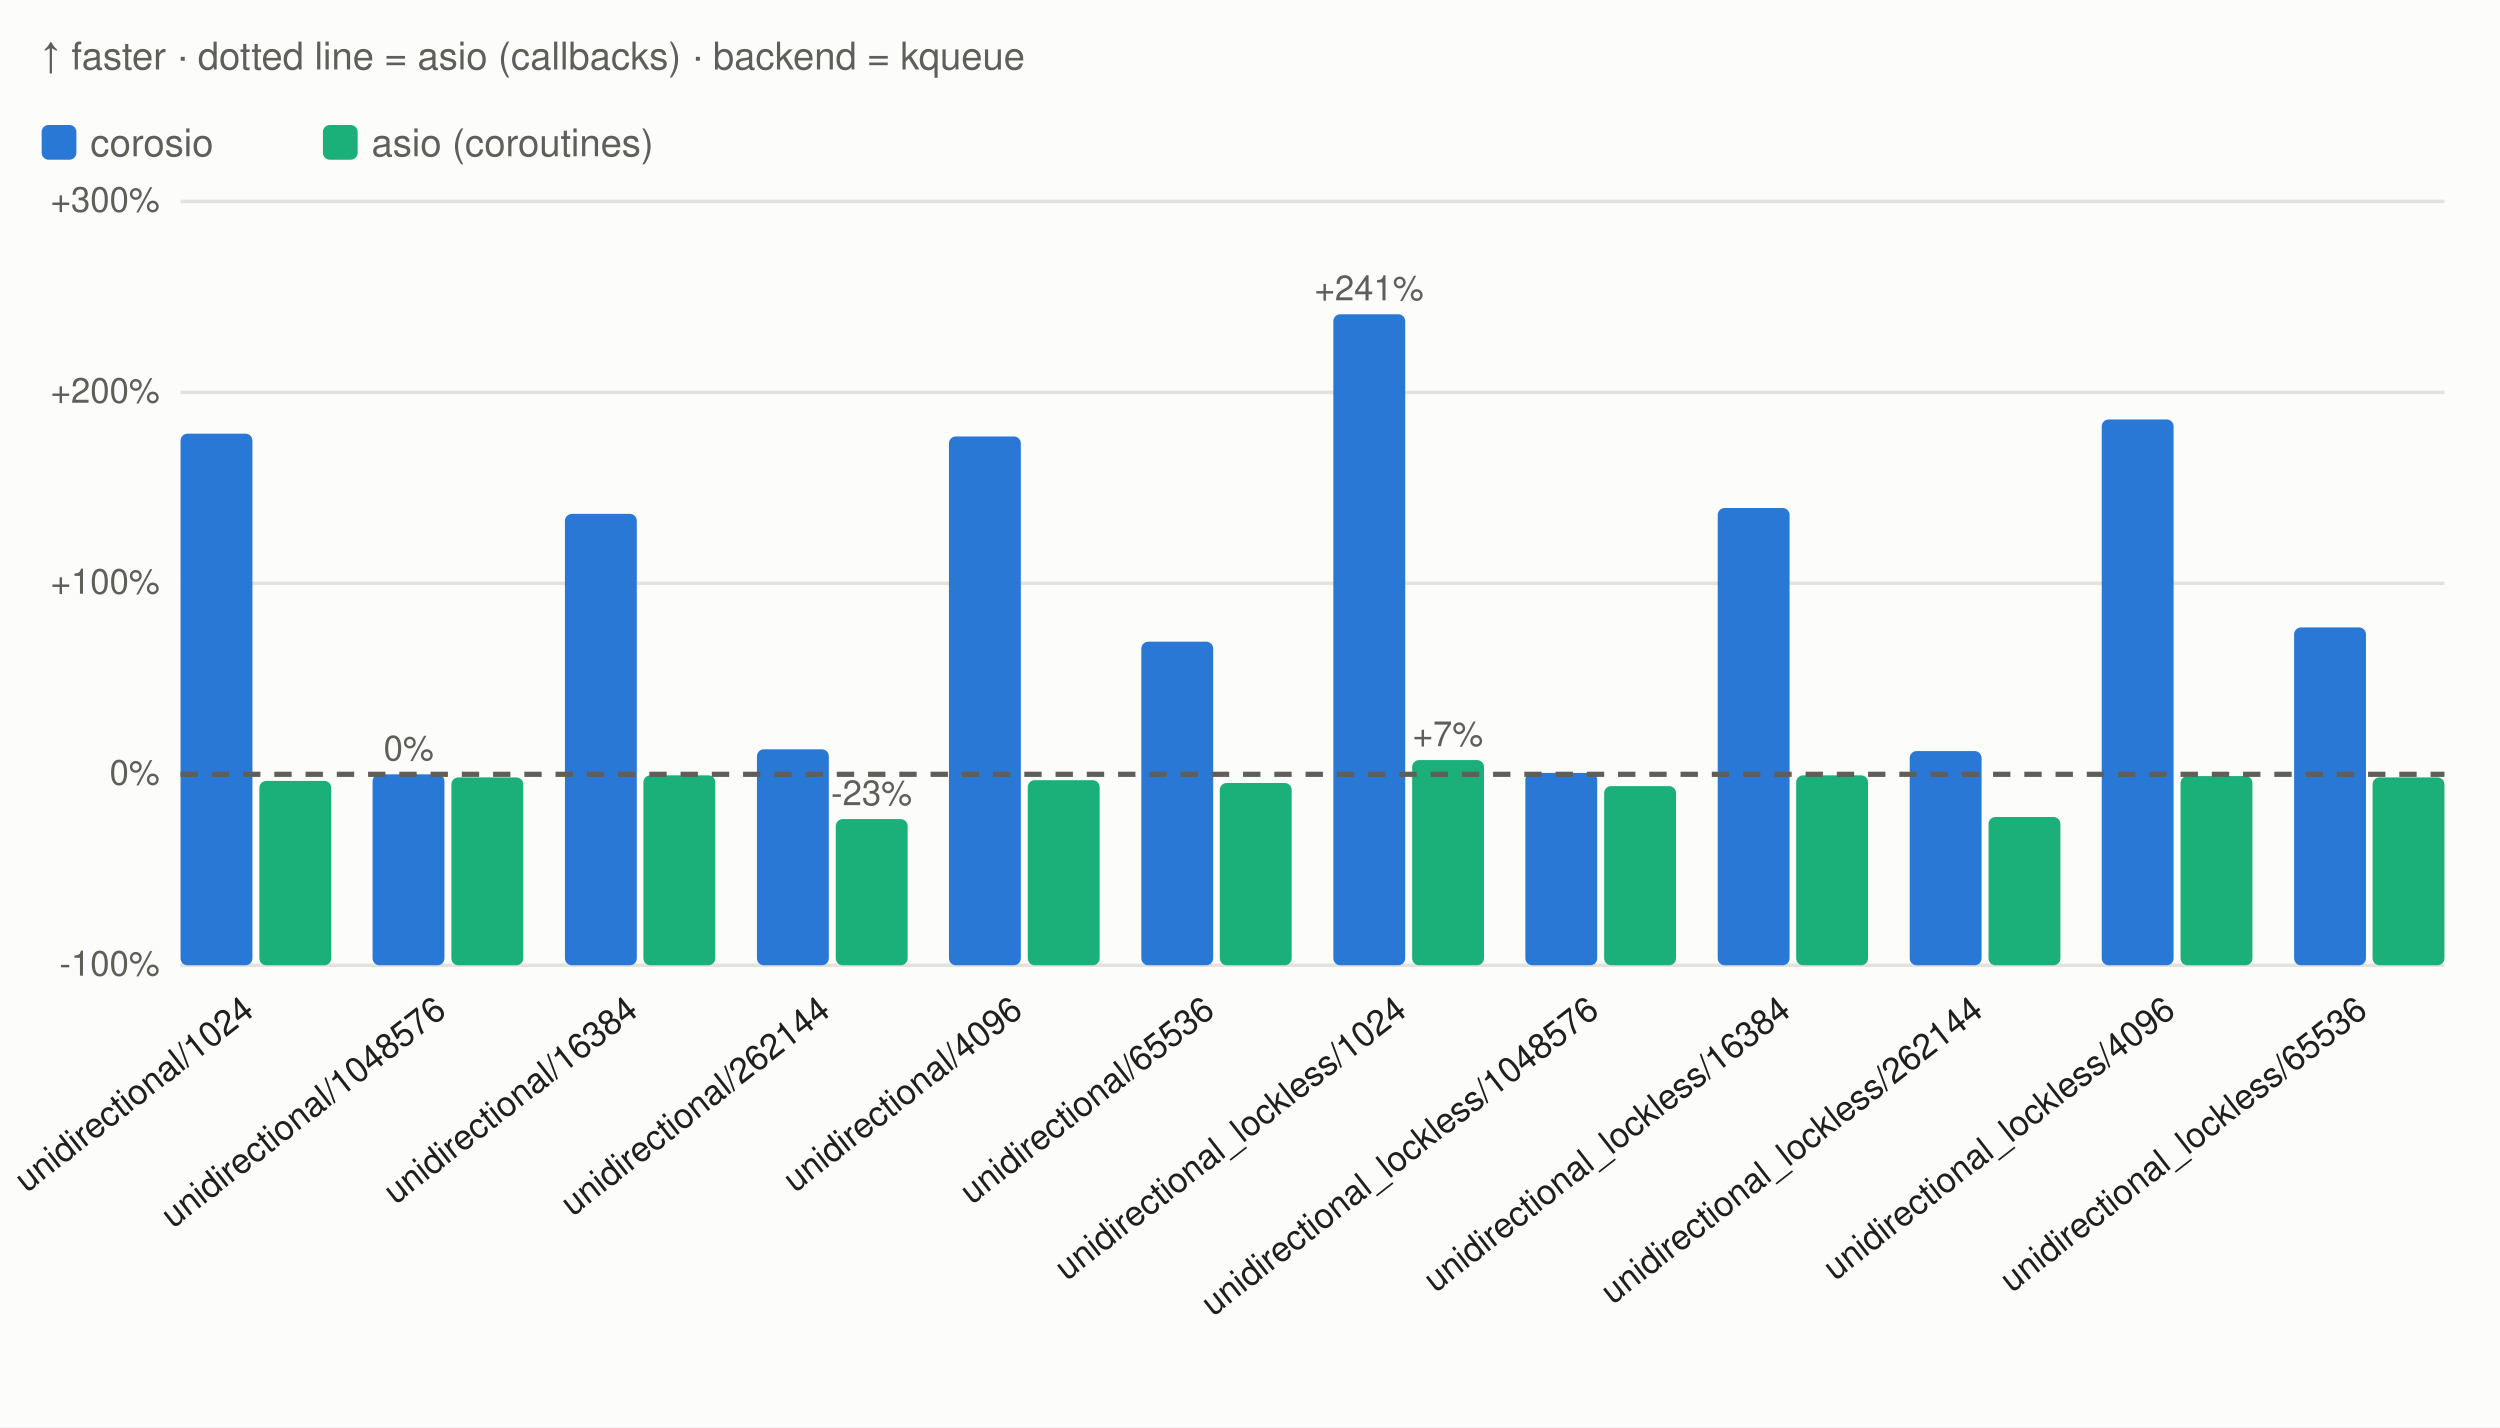
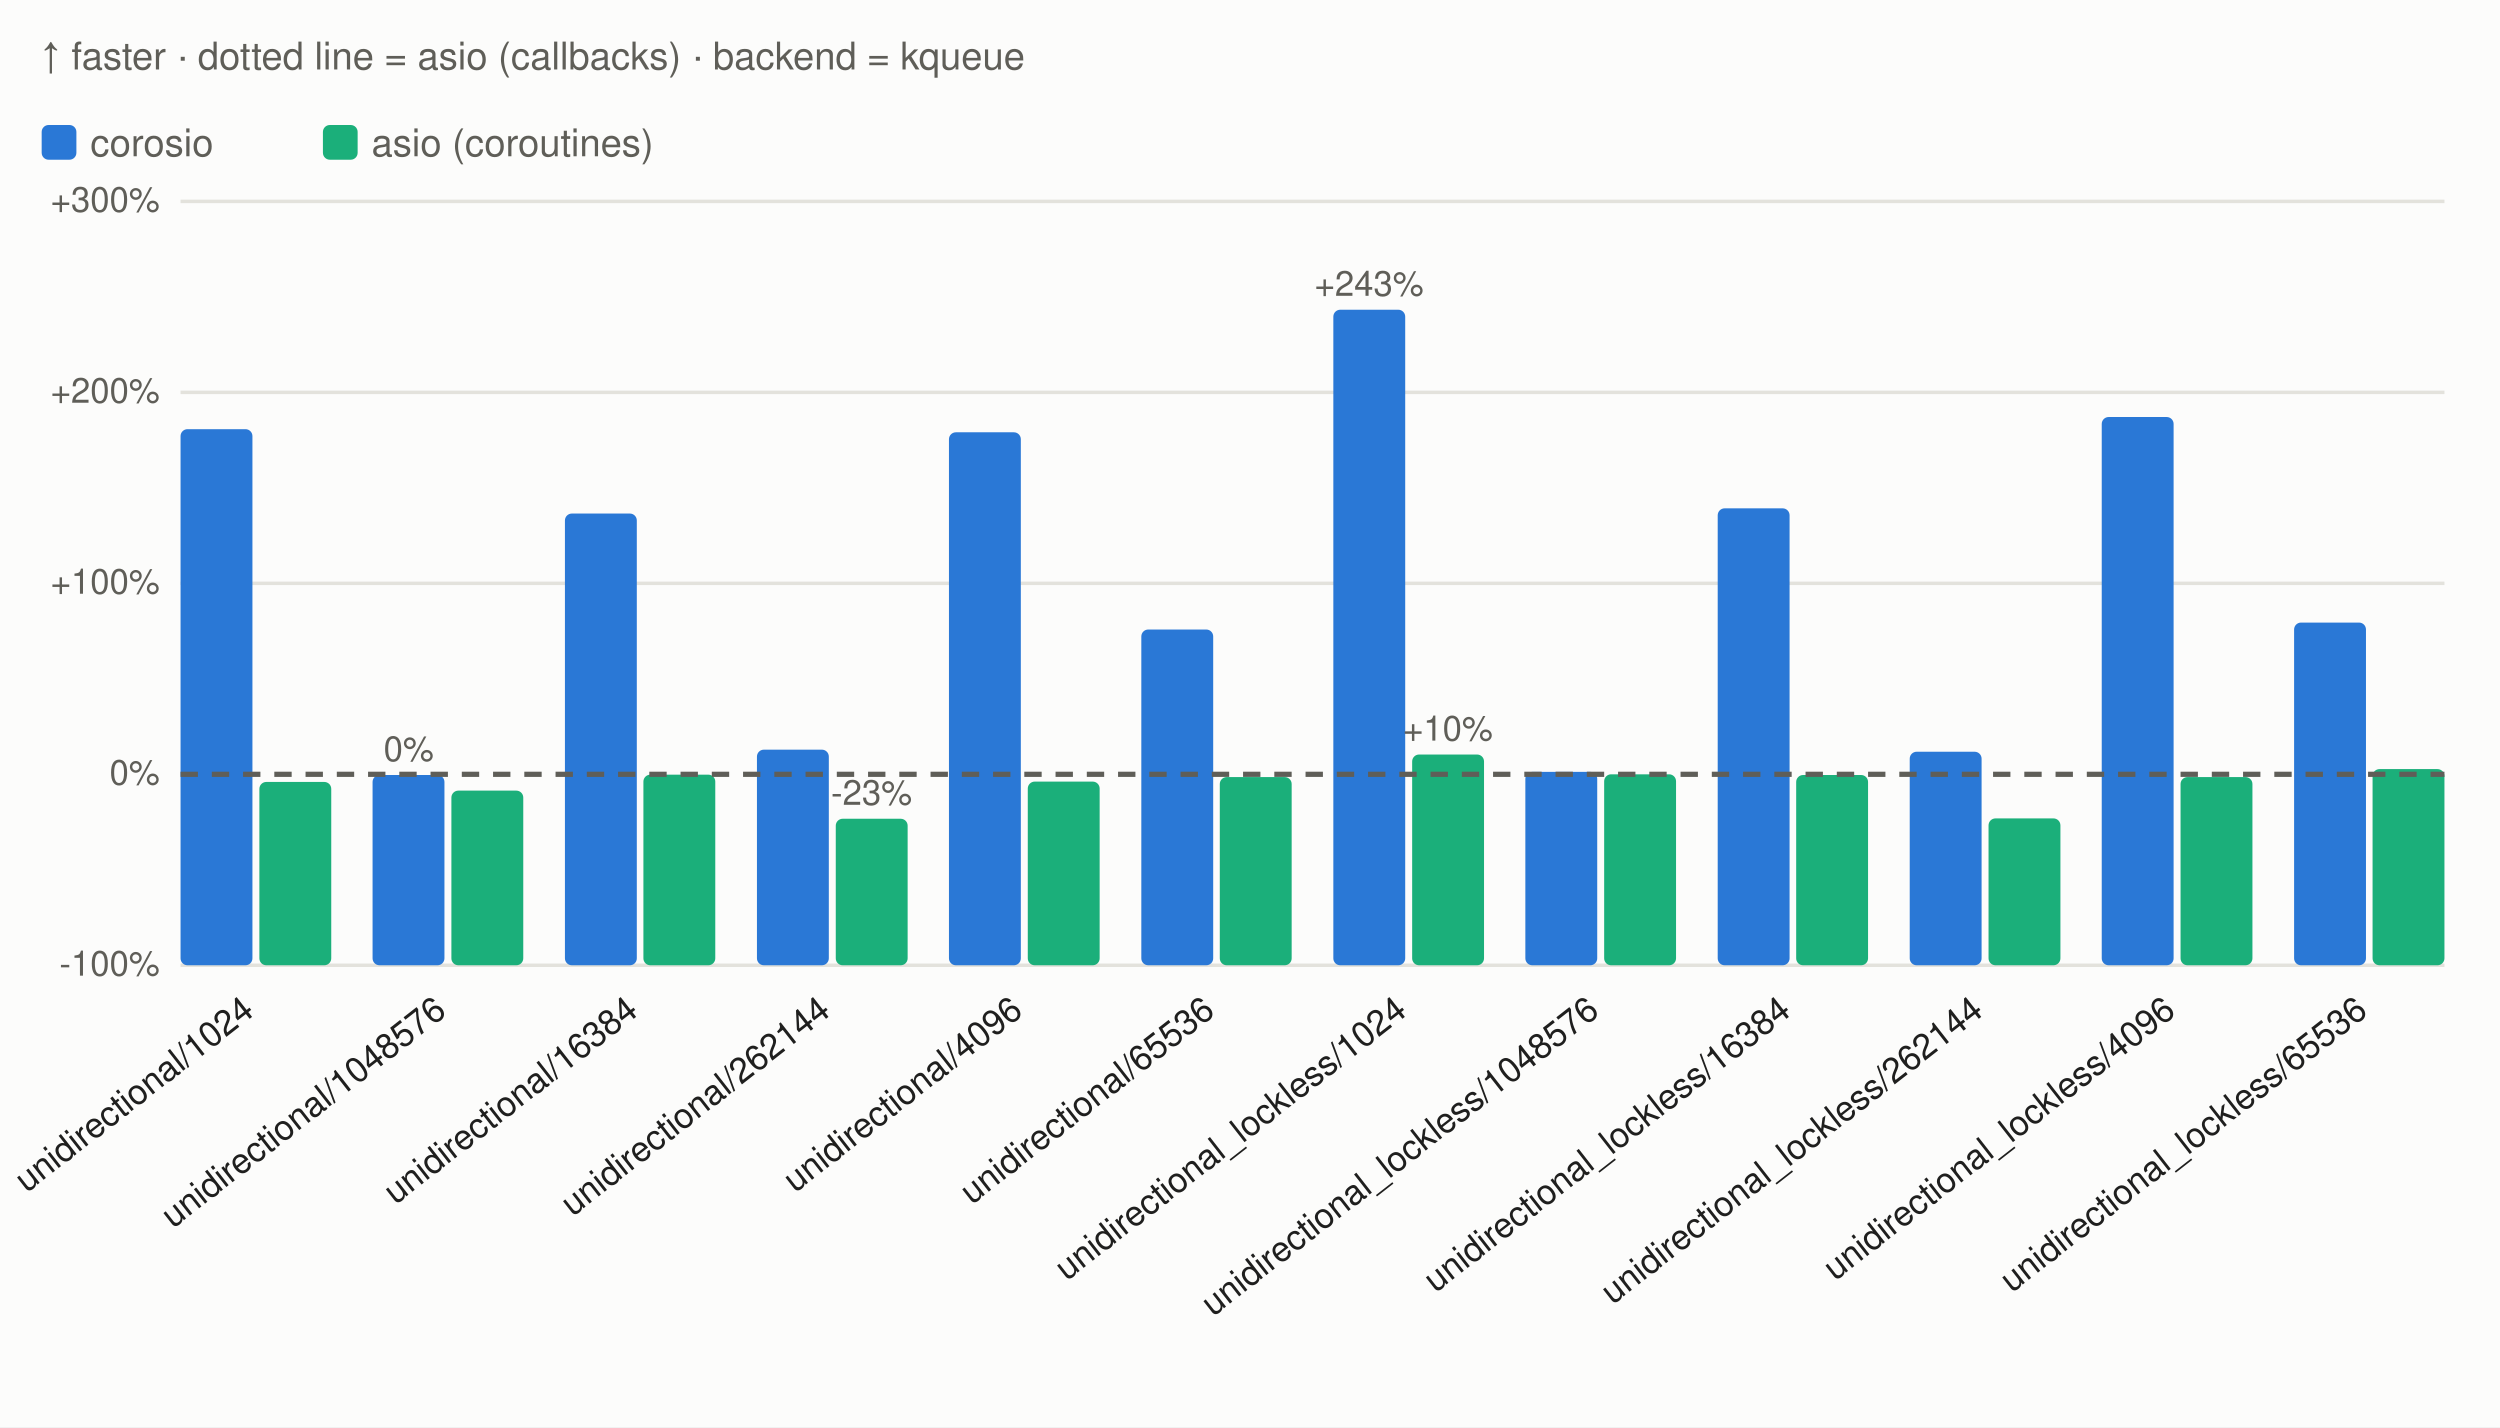
<svg xmlns="http://www.w3.org/2000/svg" class="bch-chart" width="720" height="411" viewBox="0 0 720 411">
  <style>.bch-chart{width:100%;height:auto;overflow:visible}.imageblock.bch-block{align-items:stretch}.imageblock.bch-block .content{width:100%}.bch-seg-label{fill:#ffffff;font-weight:700}html.dark .bch-exact&gt;summary.title,html.dark .bch-exact summary.title{color:var(--text-main-text-primary,#ffffff)}.boostlook .doc .openblock.bch-card{border:1px solid var(--border-border-secondary,#e3e2dc);border-radius:10px;padding:14px 14px 4px;margin-top:1.4rem;margin-bottom:1.4rem}.boostlook .doc .bch-card .imageblock.bch-block{margin-top:0;margin-bottom:0.25rem}.boostlook .doc .bch-card details.bch-exact{margin-top:0;margin-bottom:0.5rem;margin-left:0}.boostlook .doc .bch-card details.bch-exact&gt;summary{margin-left:2rem}.boostlook .doc .bch-card table.stretch,.boostlook #content .bch-card table.stretch{width:100%;margin-left:0;font-size:0.88em}.boostlook .doc .bch-card table.stretch td,.boostlook .doc .bch-card table.stretch th{padding:0.3rem 0.55rem}@media (prefers-color-scheme: dark) {.bch-surface{fill:#1a1a19}.bch-ink{fill:#ffffff}.bch-ink2{fill:#c3c2b7}.bch-grid{stroke:#3a3a38}.bch-zero{stroke:#c3c2b7}.bch-s-native{fill:#3987e5}.bch-s-uring{fill:#d95926}.bch-s-cb{fill:#199e70}.bch-div-pos{fill:#3987e5}.bch-div-neg{fill:#e66767}.bch-div-mid{fill:#383835}}html:not(.dark) .bch-surface{fill:transparent}html:not(.dark) .bch-ink{fill:#1f1f1e}html:not(.dark) .bch-ink2{fill:#5f5e58}html:not(.dark) .bch-grid{stroke:#e3e2dc}html:not(.dark) .bch-zero{stroke:#5f5e58}html:not(.dark) .bch-s-native{fill:#2a78d6}html:not(.dark) .bch-s-uring{fill:#eb6834}html:not(.dark) .bch-s-cb{fill:#1baf7a}html:not(.dark) .bch-div-pos{fill:#2a78d6}html:not(.dark) .bch-div-neg{fill:#e34948}html:not(.dark) .bch-div-mid{fill:#f0efec}html.dark .bch-surface{fill:transparent}html.dark .bch-ink{fill:#ffffff}html.dark .bch-ink2{fill:#c3c2b7}html.dark .bch-grid{stroke:#3a3a38}html.dark .bch-zero{stroke:#c3c2b7}html.dark .bch-s-native{fill:#3987e5}html.dark .bch-s-uring{fill:#d95926}html.dark .bch-s-cb{fill:#199e70}html.dark .bch-div-pos{fill:#3987e5}html.dark .bch-div-neg{fill:#e66767}html.dark .bch-div-mid{fill:#383835}</style>
  <rect width="720" height="411" class="bch-surface" fill="#fcfcfb" />
  <text x="12" y="20" font-family="-apple-system,Segoe UI,Helvetica,Arial,sans-serif" font-size="11" class="bch-ink2" fill="#5f5e58">↑ faster · dotted line = asio (callbacks) · backend = kqueue</text>
  <rect x="12" y="36" width="10" height="10" rx="2" class="bch-s-native" fill="#2a78d6" />
  <text x="26" y="45" font-family="-apple-system,Segoe UI,Helvetica,Arial,sans-serif" font-size="11" class="bch-ink2" fill="#5f5e58">corosio</text>
  <rect x="93" y="36" width="10" height="10" rx="2" class="bch-s-cb" fill="#1baf7a" />
  <text x="107" y="45" font-family="-apple-system,Segoe UI,Helvetica,Arial,sans-serif" font-size="11" class="bch-ink2" fill="#5f5e58">asio (coroutines)</text>
  <line x1="52" y1="278.0" x2="704" y2="278.0" class="bch-grid" stroke="#e3e2dc" stroke-width="1" />
  <text x="46" y="281.0" font-family="-apple-system,Segoe UI,Helvetica,Arial,sans-serif" font-size="10" class="bch-ink2" fill="#5f5e58" text-anchor="end">-100%</text>
  <line x1="52" y1="168.0" x2="704" y2="168.0" class="bch-grid" stroke="#e3e2dc" stroke-width="1" />
  <text x="46" y="171.0" font-family="-apple-system,Segoe UI,Helvetica,Arial,sans-serif" font-size="10" class="bch-ink2" fill="#5f5e58" text-anchor="end">+100%</text>
  <line x1="52" y1="113.0" x2="704" y2="113.0" class="bch-grid" stroke="#e3e2dc" stroke-width="1" />
  <text x="46" y="116.0" font-family="-apple-system,Segoe UI,Helvetica,Arial,sans-serif" font-size="10" class="bch-ink2" fill="#5f5e58" text-anchor="end">+200%</text>
  <line x1="52" y1="58.0" x2="704" y2="58.0" class="bch-grid" stroke="#e3e2dc" stroke-width="1" />
  <text x="46" y="61.0" font-family="-apple-system,Segoe UI,Helvetica,Arial,sans-serif" font-size="10" class="bch-ink2" fill="#5f5e58" text-anchor="end">+300%</text>
  <text x="46" y="226.0" font-family="-apple-system,Segoe UI,Helvetica,Arial,sans-serif" font-size="10" class="bch-ink2" fill="#5f5e58" text-anchor="end">0%</text>
-   <rect x="52.0" y="124.9" width="20.7" height="153.1" rx="2" class="bch-s-native" fill="#2a78d6" />
-   <rect x="74.7" y="224.9" width="20.7" height="53.1" rx="2" class="bch-s-cb" fill="#1baf7a" />
+   <rect x="52.0" y="123.6" width="20.7" height="154.4" rx="2" class="bch-s-native" fill="#2a78d6" />
+   <rect x="74.7" y="225.2" width="20.7" height="52.8" rx="2" class="bch-s-cb" fill="#1baf7a" />
  <text x="73.7" y="292.0" font-family="-apple-system,Segoe UI,Helvetica,Arial,sans-serif" font-size="10" class="bch-ink" fill="#1f1f1e" text-anchor="end" transform="rotate(-38 73.7 292.0)">unidirectional/1024</text>
-   <rect x="107.3" y="223.0" width="20.7" height="55.0" rx="2" class="bch-s-native" fill="#2a78d6" />
-   <text x="117.7" y="219.0" font-family="-apple-system,Segoe UI,Helvetica,Arial,sans-serif" font-size="10" class="bch-ink2" fill="#5f5e58" text-anchor="middle">0%</text>
-   <rect x="130.0" y="223.9" width="20.7" height="54.1" rx="2" class="bch-s-cb" fill="#1baf7a" />
+   <rect x="107.3" y="223.2" width="20.7" height="54.8" rx="2" class="bch-s-native" fill="#2a78d6" />
+   <text x="117.7" y="219.2" font-family="-apple-system,Segoe UI,Helvetica,Arial,sans-serif" font-size="10" class="bch-ink2" fill="#5f5e58" text-anchor="middle">0%</text>
+   <rect x="130.0" y="227.7" width="20.7" height="50.3" rx="2" class="bch-s-cb" fill="#1baf7a" />
  <text x="129.0" y="292.0" font-family="-apple-system,Segoe UI,Helvetica,Arial,sans-serif" font-size="10" class="bch-ink" fill="#1f1f1e" text-anchor="end" transform="rotate(-38 129.0 292.0)">unidirectional/1048576</text>
-   <rect x="162.7" y="148.0" width="20.7" height="130.0" rx="2" class="bch-s-native" fill="#2a78d6" />
-   <rect x="185.3" y="223.3" width="20.7" height="54.7" rx="2" class="bch-s-cb" fill="#1baf7a" />
+   <rect x="162.7" y="147.9" width="20.7" height="130.1" rx="2" class="bch-s-native" fill="#2a78d6" />
+   <rect x="185.3" y="223.1" width="20.7" height="54.9" rx="2" class="bch-s-cb" fill="#1baf7a" />
  <text x="184.3" y="292.0" font-family="-apple-system,Segoe UI,Helvetica,Arial,sans-serif" font-size="10" class="bch-ink" fill="#1f1f1e" text-anchor="end" transform="rotate(-38 184.3 292.0)">unidirectional/16384</text>
-   <rect x="218.0" y="215.8" width="20.7" height="62.2" rx="2" class="bch-s-native" fill="#2a78d6" />
-   <rect x="240.7" y="235.9" width="20.7" height="42.1" rx="2" class="bch-s-cb" fill="#1baf7a" />
-   <text x="251.0" y="231.9" font-family="-apple-system,Segoe UI,Helvetica,Arial,sans-serif" font-size="10" class="bch-ink2" fill="#5f5e58" text-anchor="middle">-23%</text>
+   <rect x="218.0" y="215.9" width="20.7" height="62.1" rx="2" class="bch-s-native" fill="#2a78d6" />
+   <rect x="240.7" y="235.8" width="20.7" height="42.2" rx="2" class="bch-s-cb" fill="#1baf7a" />
+   <text x="251.0" y="231.8" font-family="-apple-system,Segoe UI,Helvetica,Arial,sans-serif" font-size="10" class="bch-ink2" fill="#5f5e58" text-anchor="middle">-23%</text>
  <text x="239.7" y="292.0" font-family="-apple-system,Segoe UI,Helvetica,Arial,sans-serif" font-size="10" class="bch-ink" fill="#1f1f1e" text-anchor="end" transform="rotate(-38 239.7 292.0)">unidirectional/262144</text>
-   <rect x="273.3" y="125.7" width="20.7" height="152.3" rx="2" class="bch-s-native" fill="#2a78d6" />
-   <rect x="296.0" y="224.7" width="20.7" height="53.3" rx="2" class="bch-s-cb" fill="#1baf7a" />
+   <rect x="273.3" y="124.5" width="20.7" height="153.5" rx="2" class="bch-s-native" fill="#2a78d6" />
+   <rect x="296.0" y="225.1" width="20.7" height="52.9" rx="2" class="bch-s-cb" fill="#1baf7a" />
  <text x="295.0" y="292.0" font-family="-apple-system,Segoe UI,Helvetica,Arial,sans-serif" font-size="10" class="bch-ink" fill="#1f1f1e" text-anchor="end" transform="rotate(-38 295.0 292.0)">unidirectional/4096</text>
-   <rect x="328.7" y="184.8" width="20.7" height="93.2" rx="2" class="bch-s-native" fill="#2a78d6" />
-   <rect x="351.3" y="225.5" width="20.7" height="52.5" rx="2" class="bch-s-cb" fill="#1baf7a" />
+   <rect x="328.7" y="181.3" width="20.7" height="96.7" rx="2" class="bch-s-native" fill="#2a78d6" />
+   <rect x="351.3" y="223.8" width="20.7" height="54.2" rx="2" class="bch-s-cb" fill="#1baf7a" />
  <text x="350.3" y="292.0" font-family="-apple-system,Segoe UI,Helvetica,Arial,sans-serif" font-size="10" class="bch-ink" fill="#1f1f1e" text-anchor="end" transform="rotate(-38 350.3 292.0)">unidirectional/65536</text>
-   <rect x="384.0" y="90.5" width="20.7" height="187.5" rx="2" class="bch-s-native" fill="#2a78d6" />
-   <text x="394.3" y="86.5" font-family="-apple-system,Segoe UI,Helvetica,Arial,sans-serif" font-size="10" class="bch-ink2" fill="#5f5e58" text-anchor="middle">+241%</text>
-   <rect x="406.7" y="218.9" width="20.7" height="59.1" rx="2" class="bch-s-cb" fill="#1baf7a" />
-   <text x="417.0" y="214.9" font-family="-apple-system,Segoe UI,Helvetica,Arial,sans-serif" font-size="10" class="bch-ink2" fill="#5f5e58" text-anchor="middle">+7%</text>
+   <rect x="384.0" y="89.2" width="20.7" height="188.8" rx="2" class="bch-s-native" fill="#2a78d6" />
+   <text x="394.3" y="85.2" font-family="-apple-system,Segoe UI,Helvetica,Arial,sans-serif" font-size="10" class="bch-ink2" fill="#5f5e58" text-anchor="middle">+243%</text>
+   <rect x="406.7" y="217.3" width="20.7" height="60.7" rx="2" class="bch-s-cb" fill="#1baf7a" />
+   <text x="417.0" y="213.3" font-family="-apple-system,Segoe UI,Helvetica,Arial,sans-serif" font-size="10" class="bch-ink2" fill="#5f5e58" text-anchor="middle">+10%</text>
  <text x="405.7" y="292.0" font-family="-apple-system,Segoe UI,Helvetica,Arial,sans-serif" font-size="10" class="bch-ink" fill="#1f1f1e" text-anchor="end" transform="rotate(-38 405.7 292.0)">unidirectional_lockless/1024</text>
-   <rect x="439.3" y="222.6" width="20.7" height="55.4" rx="2" class="bch-s-native" fill="#2a78d6" />
-   <rect x="462.0" y="226.4" width="20.7" height="51.6" rx="2" class="bch-s-cb" fill="#1baf7a" />
+   <rect x="439.3" y="222.3" width="20.7" height="55.7" rx="2" class="bch-s-native" fill="#2a78d6" />
+   <rect x="462.0" y="223.0" width="20.7" height="55.0" rx="2" class="bch-s-cb" fill="#1baf7a" />
  <text x="461.0" y="292.0" font-family="-apple-system,Segoe UI,Helvetica,Arial,sans-serif" font-size="10" class="bch-ink" fill="#1f1f1e" text-anchor="end" transform="rotate(-38 461.0 292.0)">unidirectional_lockless/1048576</text>
-   <rect x="494.7" y="146.3" width="20.7" height="131.7" rx="2" class="bch-s-native" fill="#2a78d6" />
-   <rect x="517.3" y="223.3" width="20.7" height="54.7" rx="2" class="bch-s-cb" fill="#1baf7a" />
+   <rect x="494.7" y="146.4" width="20.7" height="131.6" rx="2" class="bch-s-native" fill="#2a78d6" />
+   <rect x="517.3" y="223.2" width="20.7" height="54.8" rx="2" class="bch-s-cb" fill="#1baf7a" />
  <text x="516.3" y="292.0" font-family="-apple-system,Segoe UI,Helvetica,Arial,sans-serif" font-size="10" class="bch-ink" fill="#1f1f1e" text-anchor="end" transform="rotate(-38 516.3 292.0)">unidirectional_lockless/16384</text>
-   <rect x="550.0" y="216.3" width="20.7" height="61.7" rx="2" class="bch-s-native" fill="#2a78d6" />
-   <rect x="572.7" y="235.3" width="20.7" height="42.7" rx="2" class="bch-s-cb" fill="#1baf7a" />
+   <rect x="550.0" y="216.5" width="20.7" height="61.5" rx="2" class="bch-s-native" fill="#2a78d6" />
+   <rect x="572.7" y="235.7" width="20.7" height="42.3" rx="2" class="bch-s-cb" fill="#1baf7a" />
  <text x="571.7" y="292.0" font-family="-apple-system,Segoe UI,Helvetica,Arial,sans-serif" font-size="10" class="bch-ink" fill="#1f1f1e" text-anchor="end" transform="rotate(-38 571.7 292.0)">unidirectional_lockless/262144</text>
-   <rect x="605.3" y="120.8" width="20.7" height="157.2" rx="2" class="bch-s-native" fill="#2a78d6" />
-   <rect x="628.0" y="223.5" width="20.7" height="54.5" rx="2" class="bch-s-cb" fill="#1baf7a" />
+   <rect x="605.3" y="120.1" width="20.7" height="157.9" rx="2" class="bch-s-native" fill="#2a78d6" />
+   <rect x="628.0" y="223.8" width="20.7" height="54.2" rx="2" class="bch-s-cb" fill="#1baf7a" />
  <text x="627.0" y="292.0" font-family="-apple-system,Segoe UI,Helvetica,Arial,sans-serif" font-size="10" class="bch-ink" fill="#1f1f1e" text-anchor="end" transform="rotate(-38 627.0 292.0)">unidirectional_lockless/4096</text>
-   <rect x="660.7" y="180.7" width="20.7" height="97.3" rx="2" class="bch-s-native" fill="#2a78d6" />
-   <rect x="683.3" y="223.9" width="20.7" height="54.1" rx="2" class="bch-s-cb" fill="#1baf7a" />
+   <rect x="660.7" y="179.3" width="20.7" height="98.7" rx="2" class="bch-s-native" fill="#2a78d6" />
+   <rect x="683.3" y="221.5" width="20.7" height="56.5" rx="2" class="bch-s-cb" fill="#1baf7a" />
  <text x="682.3" y="292.0" font-family="-apple-system,Segoe UI,Helvetica,Arial,sans-serif" font-size="10" class="bch-ink" fill="#1f1f1e" text-anchor="end" transform="rotate(-38 682.3 292.0)">unidirectional_lockless/65536</text>
  <line x1="52" y1="223.0" x2="704" y2="223.0" class="bch-zero" stroke="#5f5e58" stroke-width="1.5" stroke-dasharray="5 4" />
</svg>
